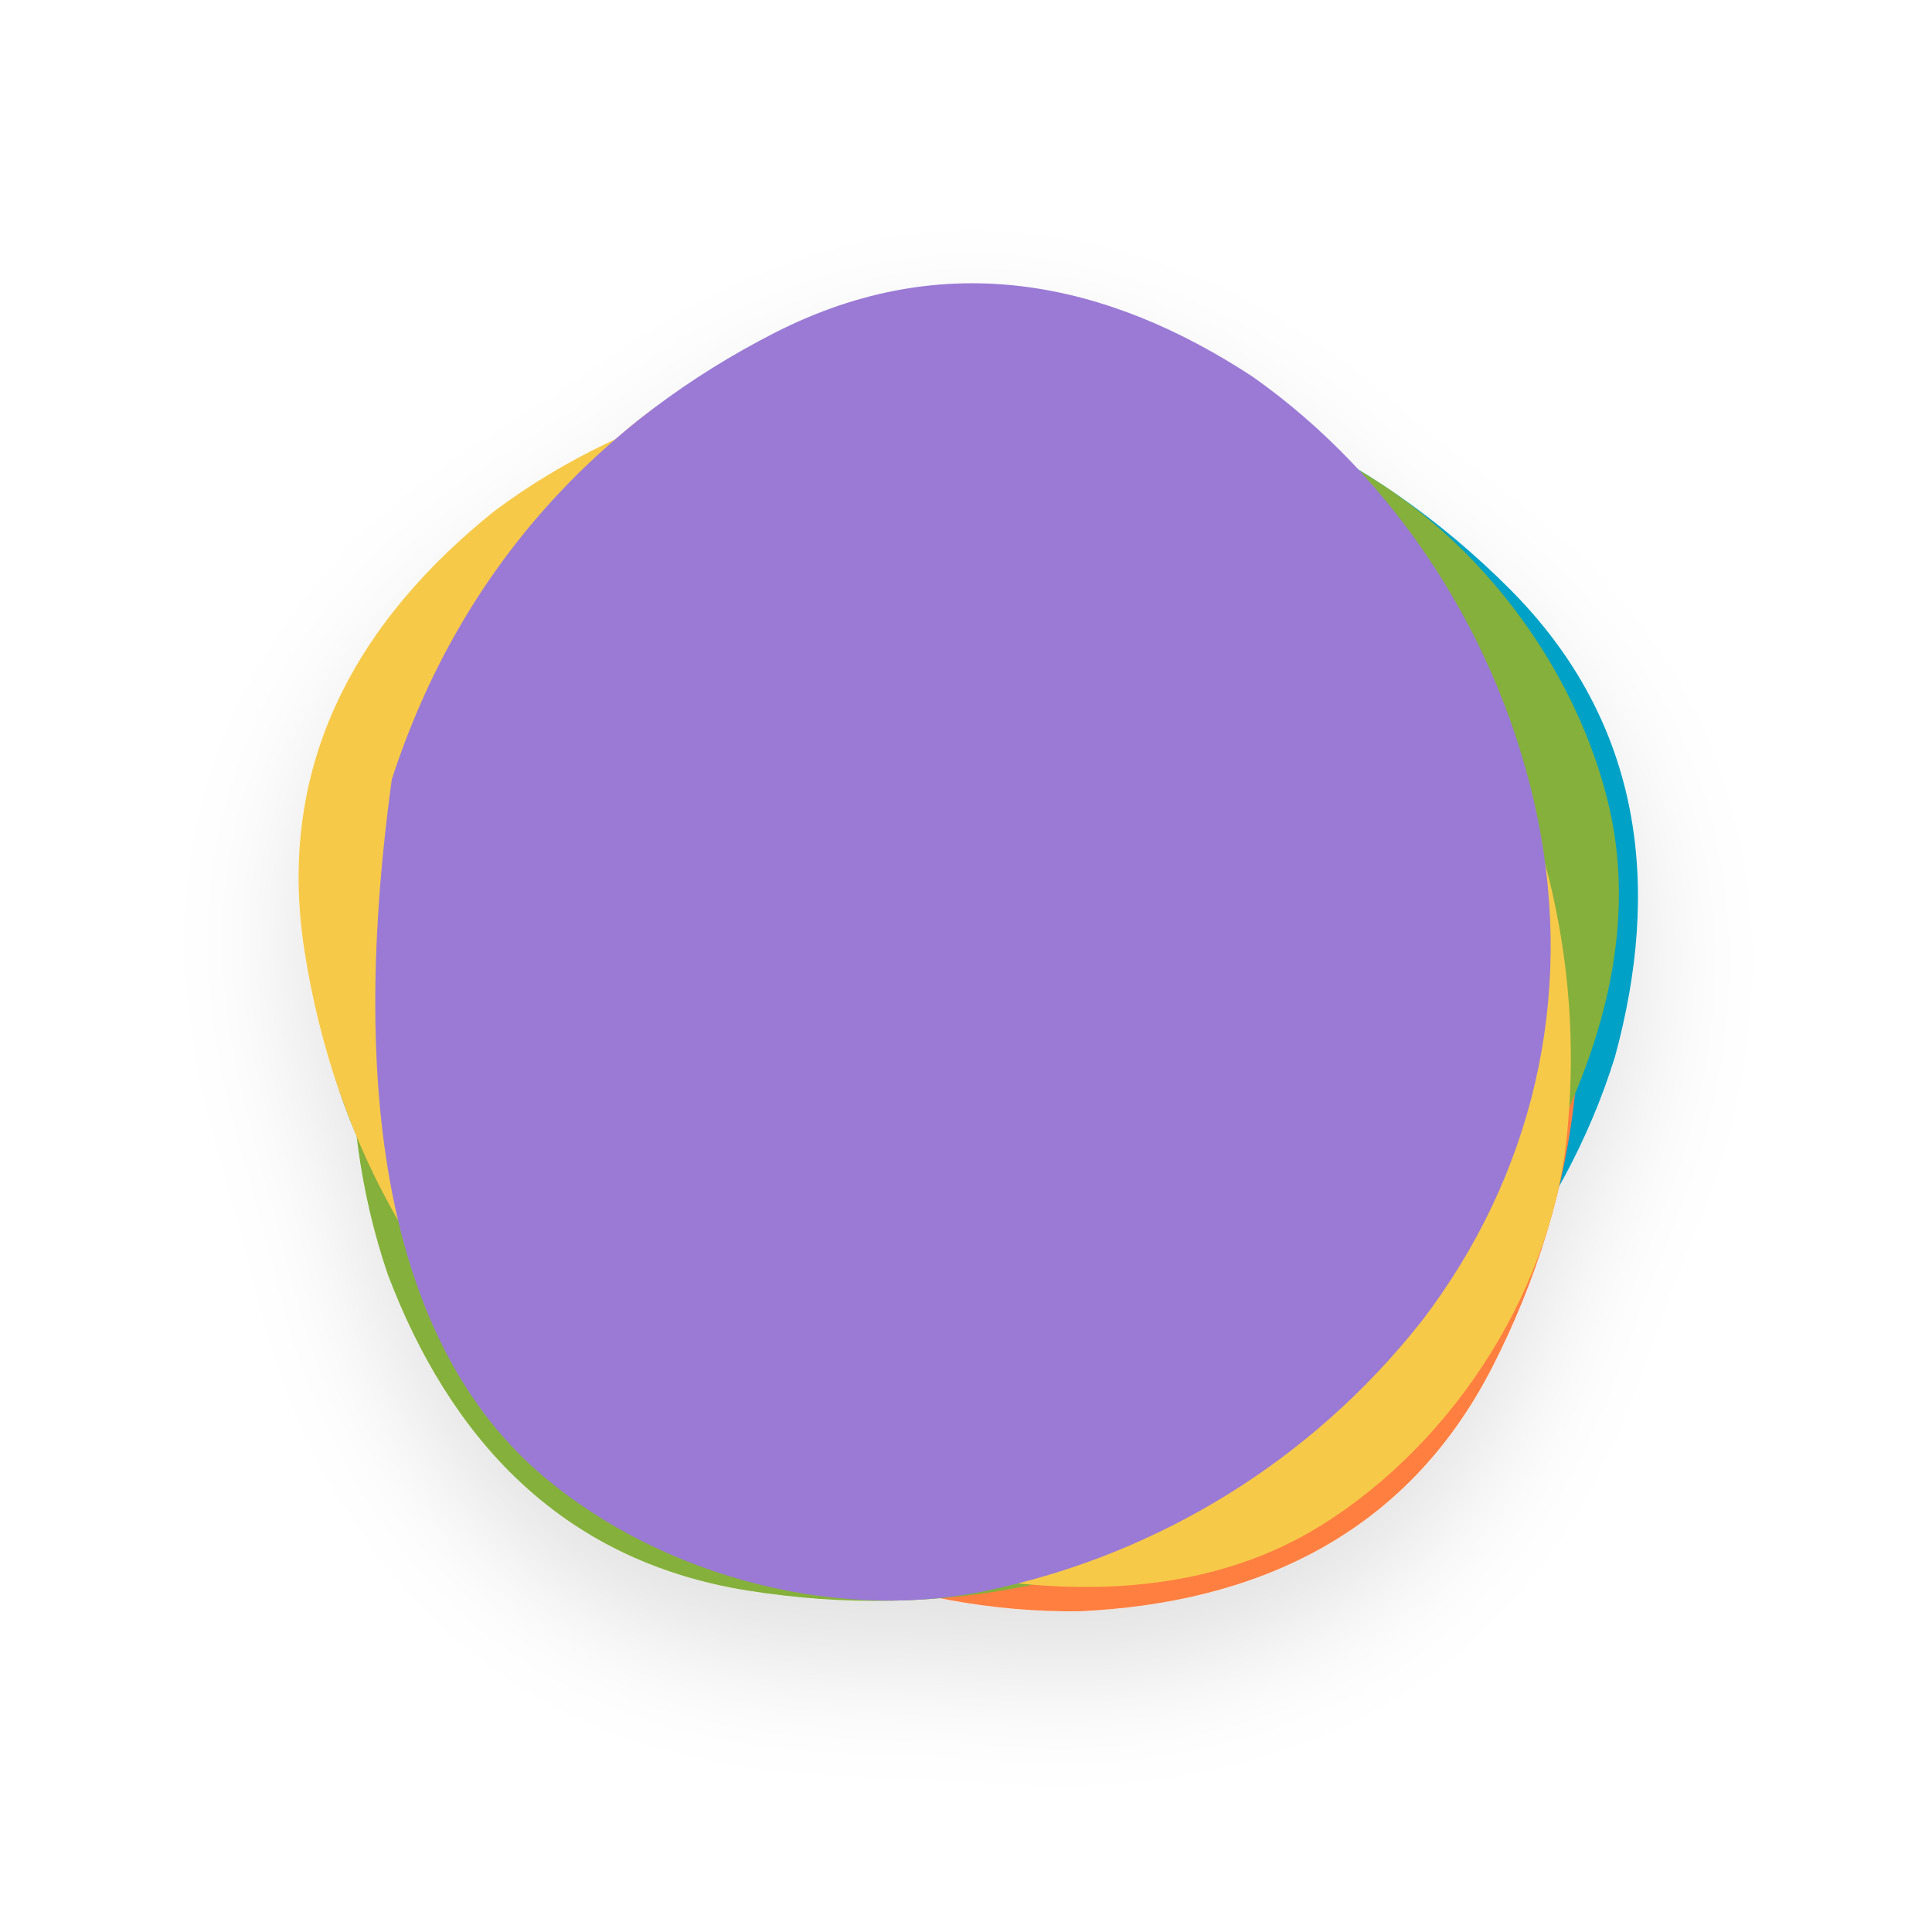
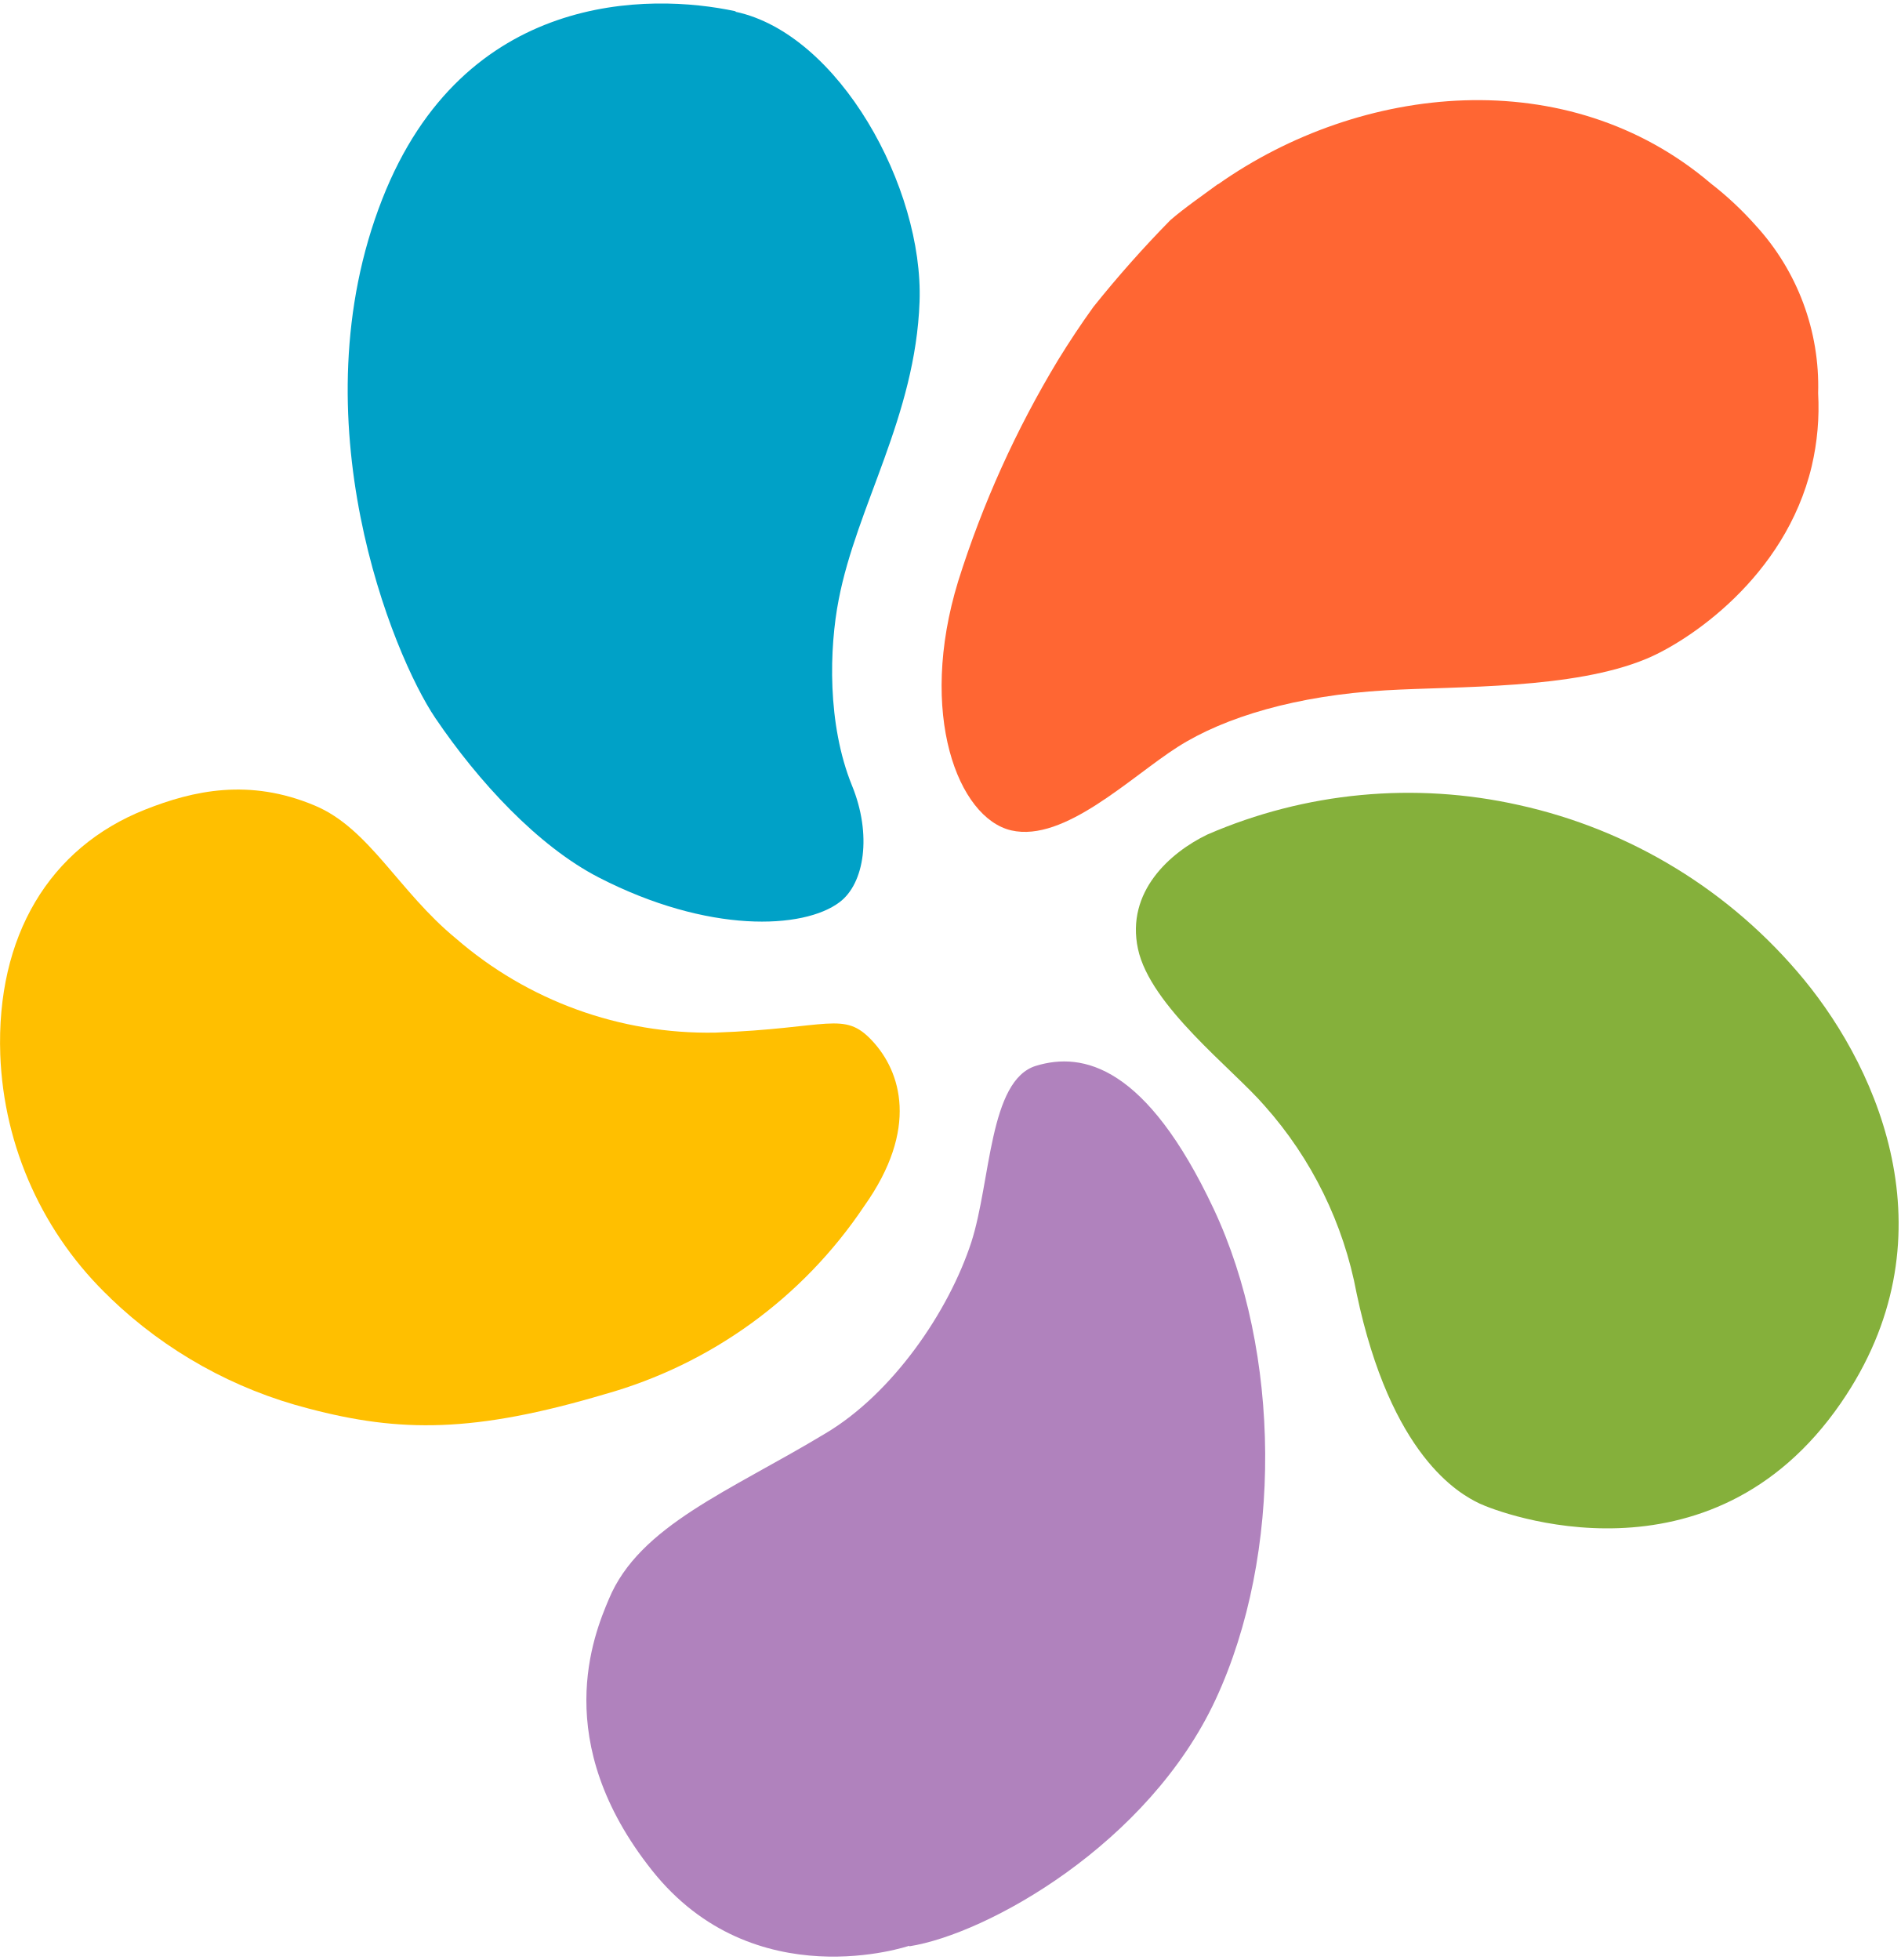
- <svg xmlns="http://www.w3.org/2000/svg" viewBox="0 0 64 64" aria-label="Favicon logo">
-   <defs>
-     <filter id="shadow" x="-40%" y="-40%" width="180%" height="180%">
-       <feDropShadow dx="0" dy="2" stdDeviation="2" flood-color="#000000" flood-opacity="0.12" />
-     </filter>
-   </defs>
-   <g transform="translate(32,32)" filter="url(#shadow)">
-     <path d="M0,-20 C7.5,-20 13.5,-17 18,-12.5 C22.5,-8 23,-2.5 21.5,3 C19.8,8.5 15.8,13.5 10.5,16.5 C5.2,19.5 -0.8,20 -6.5,18 C-12.2,15.9 -16.5,12 -19.2,7.5 C-22,3 -22.4,-3.2 -20.4,-8.1 C-18.4,-13 -12.8,-17.7 0,-20 Z" fill="#00A1C7" />
-     <path d="M0,-20 C7.5,-20 13.5,-17 18,-12.5 C22.5,-8 23,-2.5 21.5,3 C19.8,8.5 15.8,13.5 10.5,16.5 C5.2,19.5 -0.8,20 -6.5,18 C-12.2,15.9 -16.5,12 -19.2,7.5 C-22,3 -22.4,-3.2 -20.4,-8.1 C-18.4,-13 -12.8,-17.7 0,-20 Z" fill="#FF7F3F" transform="rotate(72)" />
-     <path d="M0,-20 C7.5,-20 13.5,-17 18,-12.5 C22.5,-8 23,-2.5 21.5,3 C19.8,8.5 15.8,13.5 10.5,16.5 C5.2,19.5 -0.8,20 -6.5,18 C-12.2,15.9 -16.5,12 -19.2,7.5 C-22,3 -22.4,-3.2 -20.4,-8.1 C-18.4,-13 -12.8,-17.7 0,-20 Z" fill="#85B03B" transform="rotate(144)" />
-     <path d="M0,-20 C7.5,-20 13.5,-17 18,-12.5 C22.5,-8 23,-2.5 21.5,3 C19.8,8.5 15.8,13.5 10.5,16.5 C5.2,19.5 -0.8,20 -6.5,18 C-12.2,15.9 -16.5,12 -19.2,7.5 C-22,3 -22.4,-3.2 -20.4,-8.1 C-18.4,-13 -12.8,-17.7 0,-20 Z" fill="#F7C948" transform="rotate(216)" />
-     <path d="M0,-20 C7.5,-20 13.5,-17 18,-12.5 C22.5,-8 23,-2.5 21.5,3 C19.8,8.5 15.8,13.5 10.5,16.5 C5.2,19.5 -0.8,20 -6.5,18 C-12.2,15.9 -16.5,12 -19.2,7.5 C-22,3 -22.4,-3.2 -20.4,-8.1 C-18.4,-13 -12.8,-17.7 0,-20 Z" fill="#9A7AD5" transform="rotate(288)" />
+ <svg xmlns="http://www.w3.org/2000/svg" viewBox="0 0 143.137 147.093" width="64" height="66" aria-label="Favicon - Kunratice emblem">
+   <g transform="translate(0 0)">
+     <path d="M181.54,123.42c-6.46-1.39-20.46-1.54-26.61,14.15-6.47,16.49.77,34.31,4,39.08s7.72,9.64,12.3,12c8.25,4.25,15.43,3.91,18.14,1.87,1.89-1.41,2.45-5.1.94-8.79-1.88-4.63-1.71-10.37-1-14,1.36-7.06,5.78-13.81,6.09-22.43s-6.08-20.18-13.85-21.84" transform="translate(-126.14 -122.83)" fill="#00a1c7" />
+     <path d="M134.47,220.34A26.61,26.61,0,0,1,126.16,202c-.31-8.92,3.69-15.6,10.92-18.46,3.61-1.43,7.83-2.38,12.77-.3,4.11,1.72,6.31,6.46,10.62,10a29,29,0,0,0,19.53,7.1c8.61-.31,9.69-1.69,11.84.62s3.54,6.61-.62,12.46a34.81,34.81,0,0,1-19.53,14.15c-9.85,2.92-15.42,2.9-22.31,1.08a33.65,33.65,0,0,1-14.92-8.31" transform="translate(-126.14 -122.83)" fill="#ffbf00" />
+     <path d="M194.62,269.11s-11.69,4-19.38-5.69S170.85,245.71,172,243c2.3-5.54,9.11-8.13,16.3-12.47,5.06-3,9.29-9.17,11-14.41,1.48-4.6,1.33-12.2,4.87-13.28s8.31,0,13.38,10.77,5.23,26,.16,36.93-17.23,17.69-23.08,18.61" transform="translate(-126.14 -122.83)" fill="#b082bd" />
+     <path d="M217.87,136.46c10.77-7.6,26.34-9.26,37.13-.07a24.881,24.881,0,0,1,3.35,3.13,17.91,17.91,0,0,1,4.73,12.66,19.39,19.39,0,0,1-.48,5.49c-2,8.43-9.36,13.23-12.44,14.51-5.54,2.32-14.24,2.06-19.65,2.38-6.69.39-12.11,2-15.66,4.26s-8.54,7.21-12.54,6.29-7.07-8.77-4-18.77a76.66,76.66,0,0,1,7.52-16.65c.85-1.38,1.73-2.71,2.66-4a86,86,0,0,1,5.79-6.53c1-.88,2.62-2,3.59-2.72" transform="translate(-126.14 -122.83)" fill="#f63" />
+     <path d="M240.54,183.2a38.57,38.57,0,0,1,21.47,13.14c5.76,7,11.23,19.65,2.78,31.9-9.87,14.32-25.71,8.28-27.22,7.56s-6.67-3.56-9.25-15.82a29.34,29.34,0,0,0-6.93-14.13c-2.41-2.79-8.62-7.51-9.54-11.82s2.43-7.26,5.23-8.61a38.06,38.06,0,0,1,23.46-2.22" transform="translate(-126.14 -122.83)" fill="#85b03b" />
  </g>
</svg>
